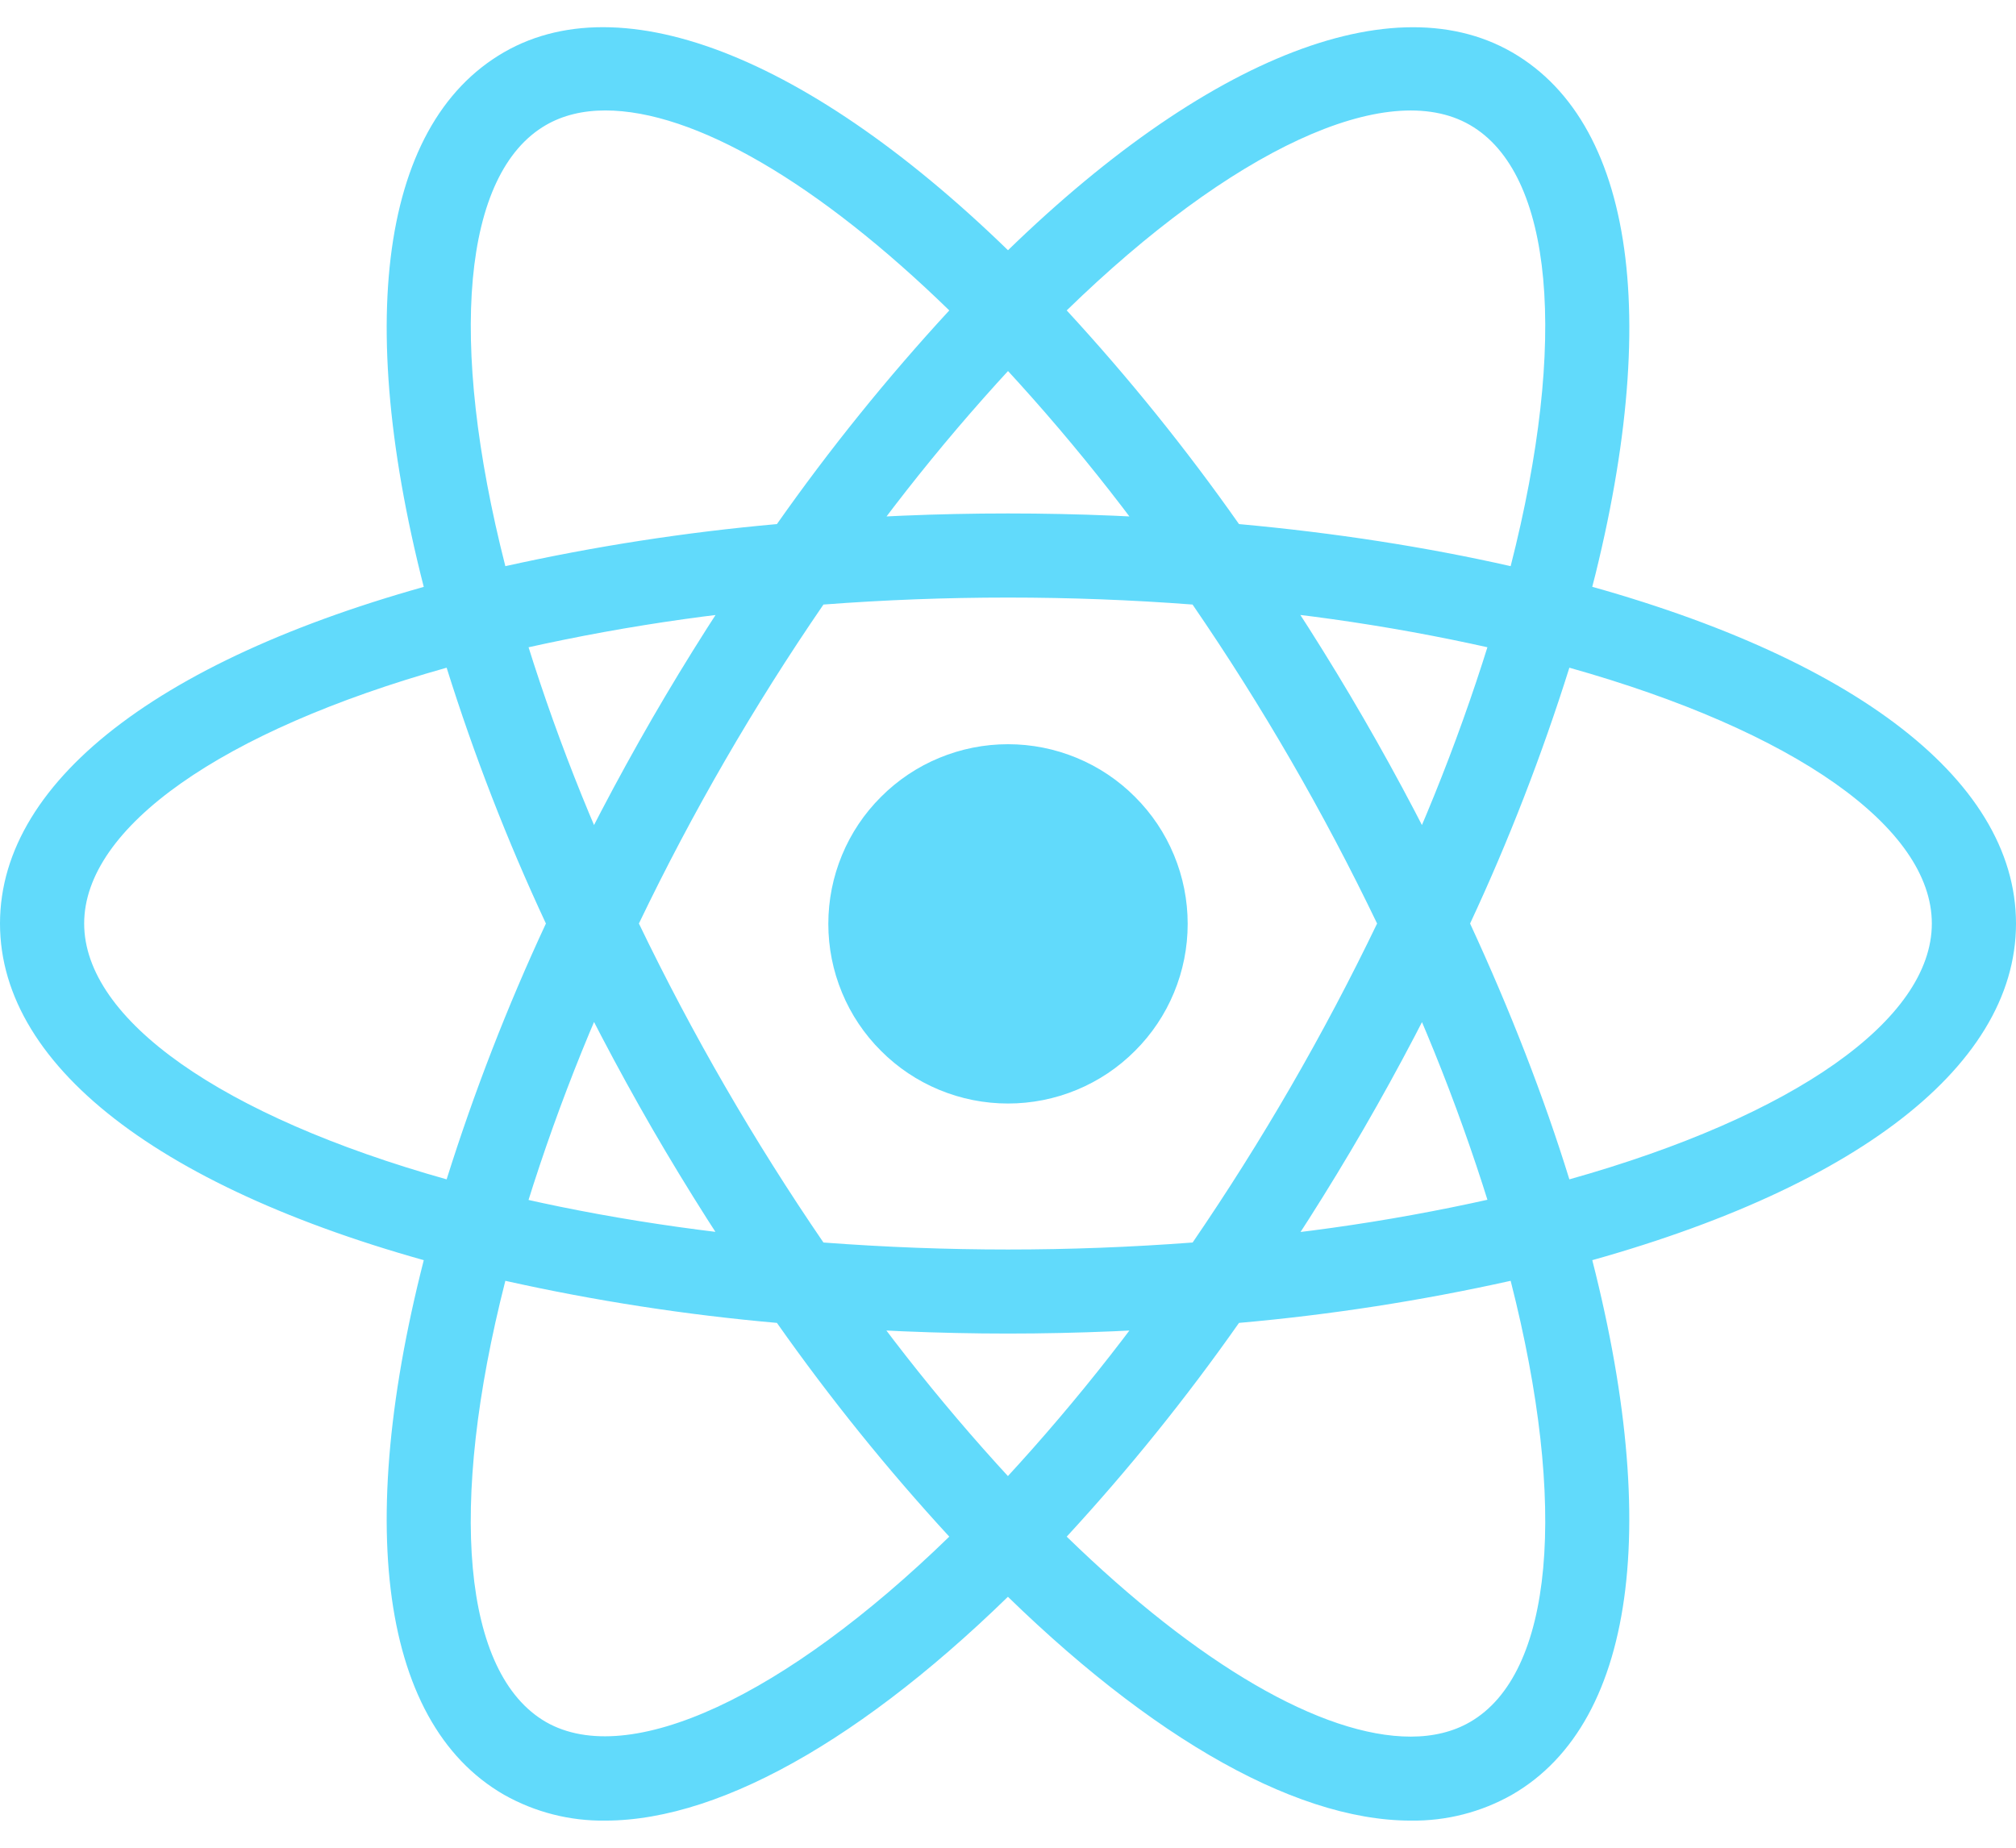
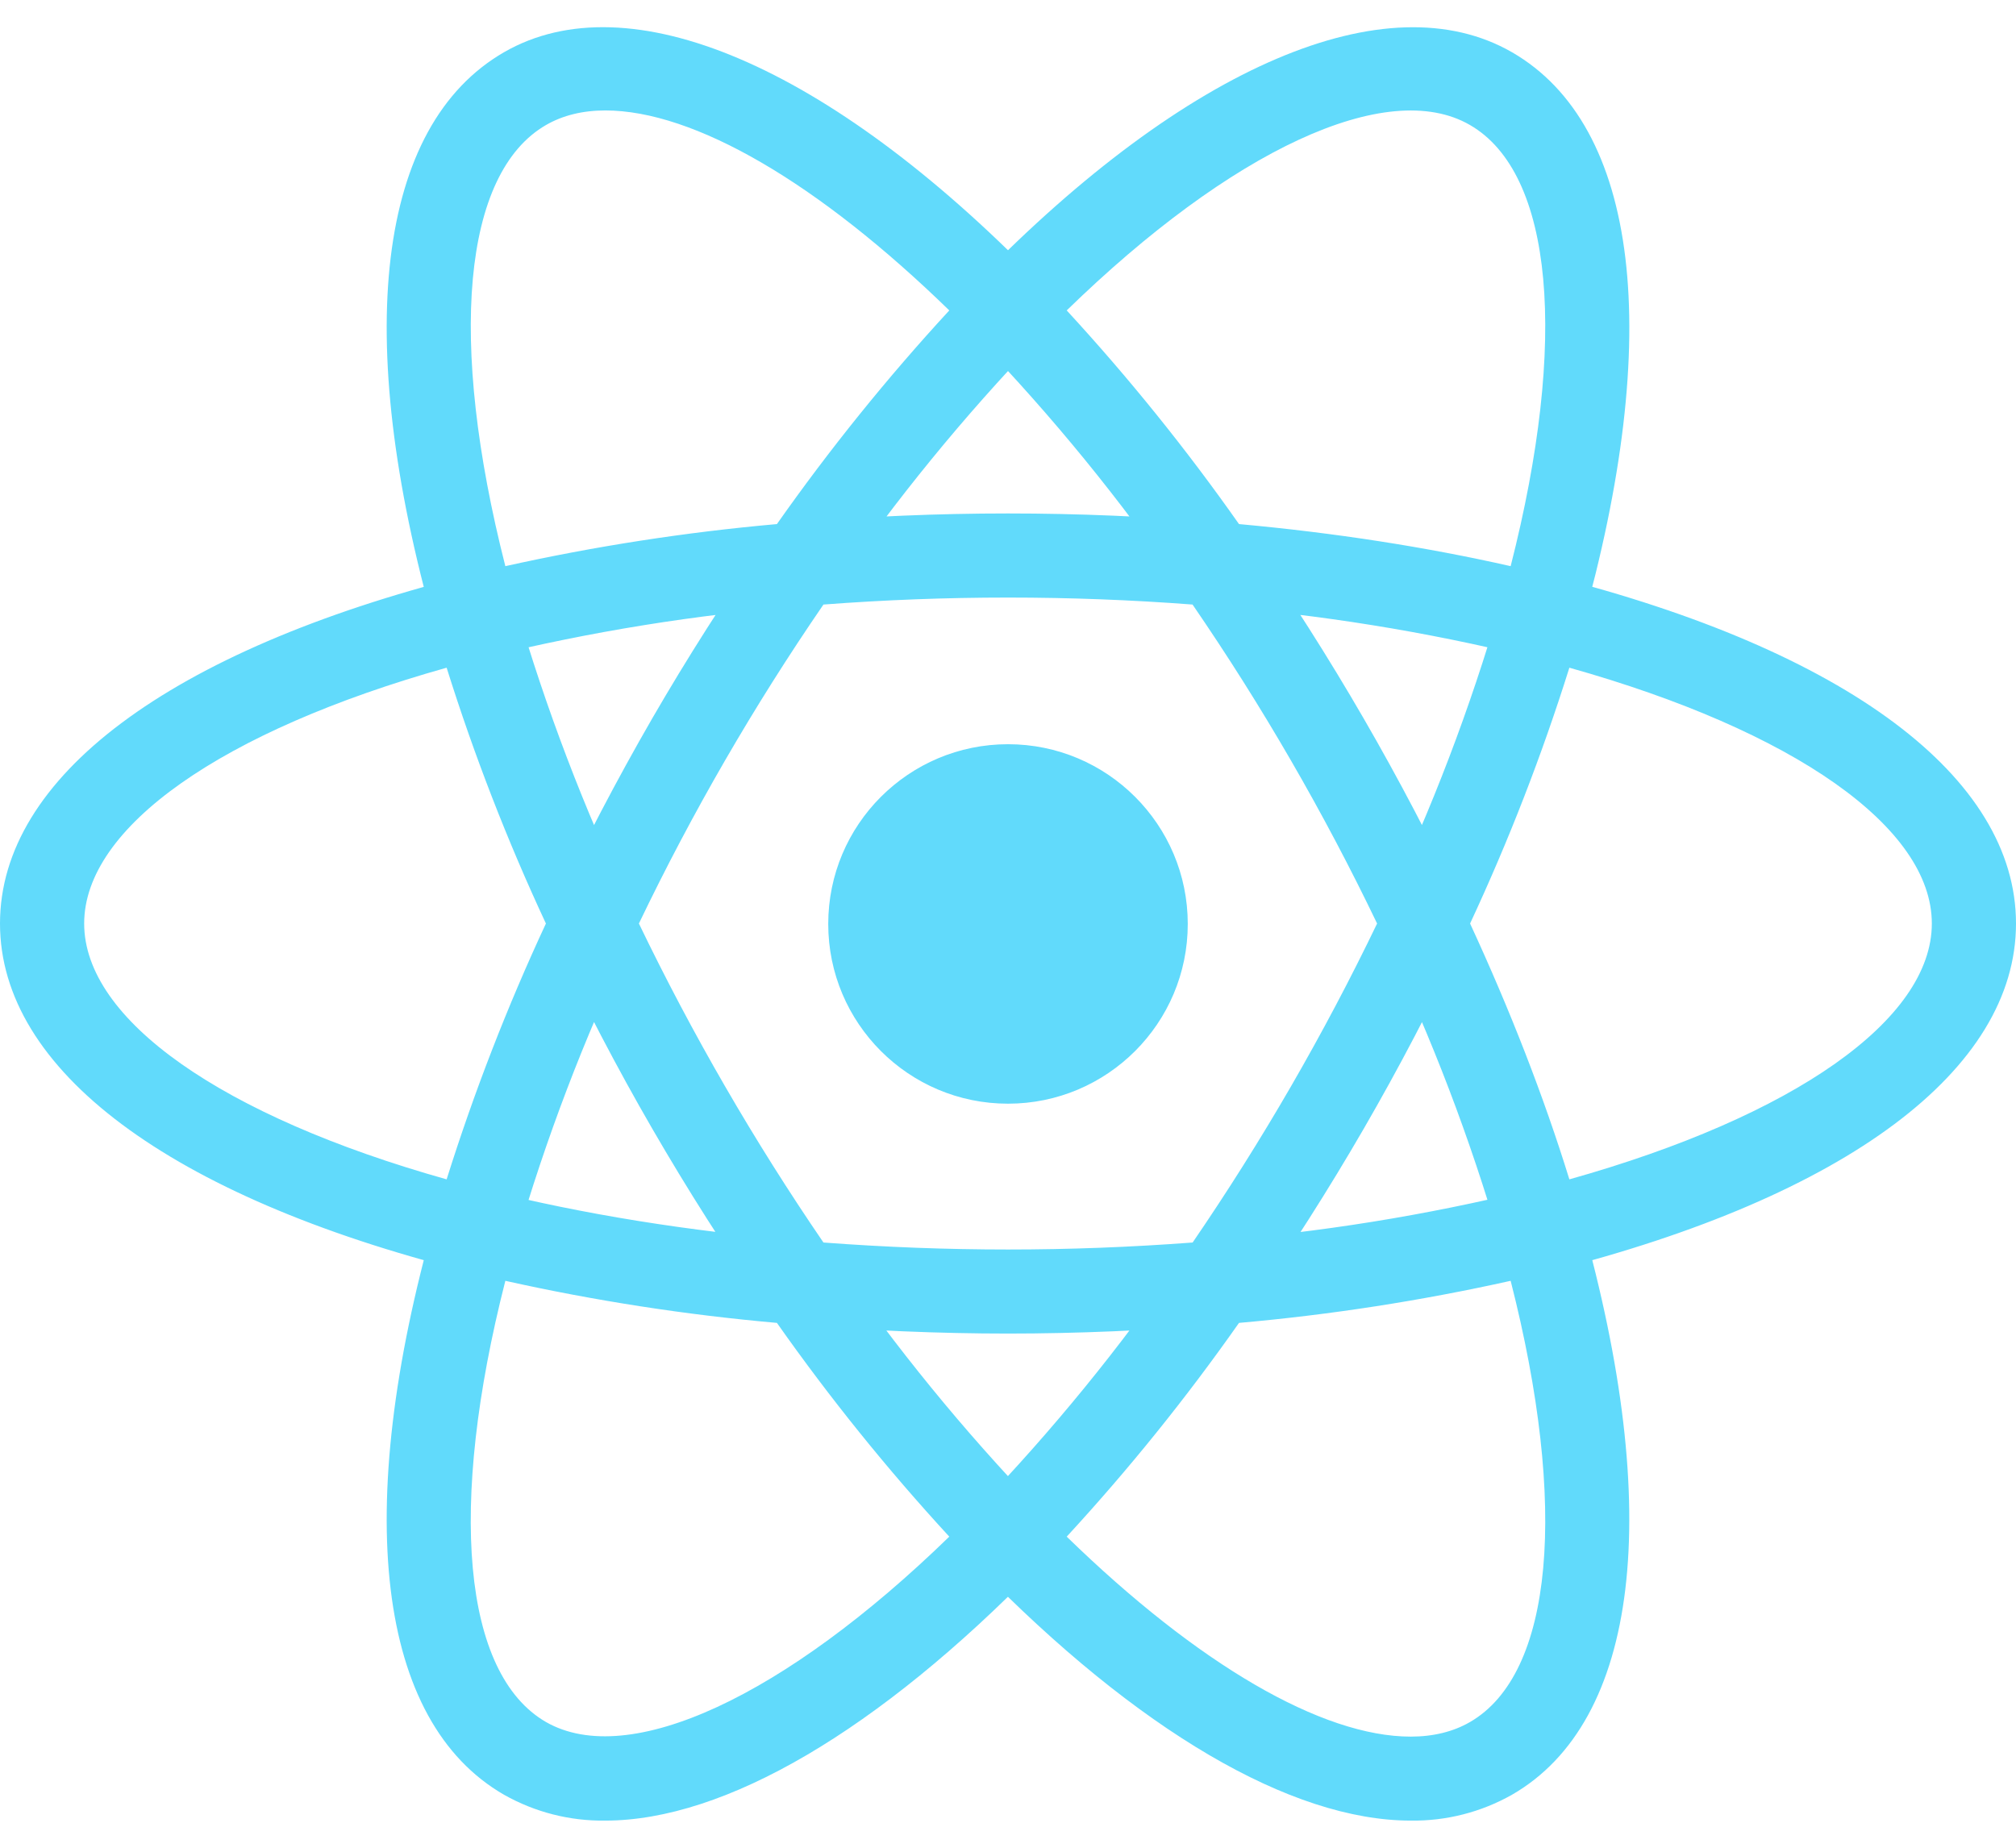
- <svg xmlns="http://www.w3.org/2000/svg" width="24" height="22" viewBox="0 0 24 22" fill="none">
-   <path d="M12 8.861C11.719 8.861 11.441 8.916 11.181 9.024C10.922 9.131 10.686 9.289 10.488 9.488C10.289 9.686 10.131 9.922 10.024 10.181C9.916 10.441 9.861 10.719 9.861 11C9.861 11.281 9.916 11.559 10.024 11.819C10.131 12.078 10.289 12.314 10.488 12.512C10.686 12.711 10.922 12.869 11.181 12.976C11.441 13.084 11.719 13.139 12 13.139C12.281 13.139 12.559 13.084 12.819 12.976C13.078 12.869 13.314 12.711 13.512 12.512C13.711 12.314 13.869 12.078 13.976 11.819C14.084 11.559 14.139 11.281 14.139 11C14.139 10.719 14.084 10.441 13.976 10.181C13.869 9.922 13.711 9.686 13.512 9.488C13.314 9.289 13.078 9.131 12.819 9.024C12.559 8.916 12.281 8.861 12 8.861ZM6.008 15.255L5.536 15.135C2.018 14.246 0 12.737 0 10.996C0 9.255 2.018 7.746 5.536 6.857L6.008 6.738L6.141 7.206C6.497 8.434 6.953 9.63 7.504 10.784L7.605 10.997L7.504 11.21C6.952 12.363 6.496 13.56 6.141 14.788L6.008 15.255ZM5.317 7.95C2.643 8.701 1.002 9.85 1.002 10.996C1.002 12.141 2.643 13.29 5.317 14.042C5.644 13.002 6.039 11.984 6.499 10.996C6.038 10.008 5.643 8.99 5.317 7.95ZM17.992 15.255L17.859 14.786C17.503 13.558 17.047 12.362 16.495 11.209L16.394 10.996L16.495 10.783C17.047 9.63 17.503 8.433 17.859 7.205L17.992 6.737L18.465 6.856C21.982 7.745 24 9.254 24 10.996C24 12.738 21.982 14.246 18.465 15.135L17.992 15.255ZM17.501 10.996C17.981 12.035 18.378 13.056 18.683 14.042C21.358 13.29 22.998 12.141 22.998 10.996C22.998 9.85 21.357 8.702 18.683 7.95C18.356 8.99 17.962 10.008 17.501 10.996ZM5.31 7.945L5.177 7.478C4.188 3.992 4.488 1.494 6 0.622C7.483 -0.234 9.864 0.777 12.359 3.338L12.699 3.687L12.359 4.036C11.473 4.958 10.662 5.95 9.937 7.003L9.802 7.196L9.567 7.216C8.291 7.317 7.025 7.521 5.782 7.826L5.31 7.945ZM7.206 1.315C6.938 1.315 6.701 1.373 6.501 1.488C5.507 2.061 5.331 4.053 6.016 6.741C7.082 6.504 8.162 6.337 9.249 6.24C9.876 5.348 10.562 4.498 11.301 3.696C9.741 2.177 8.264 1.315 7.206 1.315ZM16.795 21.677C16.794 21.677 16.794 21.677 16.795 21.677C15.37 21.677 13.54 20.604 11.641 18.654L11.301 18.305L11.641 17.956C12.527 17.034 13.337 16.041 14.062 14.988L14.197 14.795L14.431 14.775C15.708 14.675 16.974 14.471 18.218 14.166L18.69 14.047L18.824 14.515C19.811 17.999 19.512 20.498 18 21.369C17.633 21.577 17.217 21.683 16.795 21.677ZM12.699 18.296C14.259 19.815 15.736 20.677 16.794 20.677H16.795C17.062 20.677 17.3 20.619 17.499 20.504C18.493 19.931 18.67 17.938 17.984 15.25C16.918 15.487 15.838 15.655 14.75 15.751C14.123 16.644 13.438 17.494 12.699 18.296ZM18.69 7.945L18.218 7.826C16.974 7.52 15.708 7.316 14.431 7.216L14.197 7.196L14.062 7.003C13.337 5.95 12.528 4.957 11.641 4.036L11.301 3.687L11.641 3.338C14.135 0.778 16.515 -0.233 18 0.622C19.512 1.494 19.812 3.992 18.824 7.477L18.69 7.945ZM14.75 6.24C15.892 6.344 16.977 6.513 17.984 6.741C18.67 4.053 18.493 2.061 17.499 1.488C16.511 0.917 14.654 1.792 12.699 3.696C13.438 4.498 14.123 5.348 14.75 6.24ZM7.206 21.677C6.784 21.683 6.368 21.577 6 21.369C4.488 20.498 4.188 18 5.177 14.515L5.309 14.047L5.781 14.166C6.936 14.457 8.21 14.662 9.566 14.775L9.801 14.795L9.935 14.988C10.661 16.041 11.471 17.034 12.357 17.956L12.697 18.305L12.357 18.654C10.459 20.604 8.629 21.677 7.206 21.677ZM6.016 15.25C5.33 17.938 5.507 19.931 6.501 20.504C7.488 21.067 9.344 20.199 11.301 18.296C10.562 17.493 9.877 16.643 9.249 15.751C8.162 15.655 7.082 15.488 6.016 15.25ZM12 15.878C11.177 15.878 10.331 15.842 9.484 15.772L9.249 15.752L9.114 15.559C8.635 14.871 8.185 14.163 7.764 13.437C7.345 12.711 6.956 11.967 6.598 11.209L6.498 10.996L6.598 10.783C6.956 10.024 7.345 9.281 7.764 8.555C8.178 7.839 8.633 7.125 9.114 6.433L9.249 6.24L9.484 6.22C11.159 6.078 12.842 6.078 14.517 6.22L14.751 6.24L14.885 6.433C15.844 7.81 16.686 9.265 17.402 10.783L17.503 10.996L17.402 11.209C16.688 12.728 15.846 14.183 14.885 15.559L14.751 15.752L14.517 15.772C13.67 15.842 12.823 15.878 12 15.878ZM9.803 14.794C11.283 14.905 12.717 14.905 14.198 14.794C15.025 13.585 15.759 12.316 16.394 10.996C15.76 9.676 15.026 8.406 14.197 7.198C12.734 7.087 11.266 7.087 9.803 7.198C8.974 8.406 8.24 9.675 7.606 10.996C8.242 12.316 8.976 13.585 9.803 14.794Z" fill="#61DAFB" />
+ <svg xmlns="http://www.w3.org/2000/svg" width="24" height="22" fill="none">
+   <path d="M12 8.861a2.14 2.14 0 100 4.28 2.14 2.14 0 000-4.28zm-5.992 6.394l-.472-.12C2.018 14.246 0 12.737 0 10.996s2.018-3.25 5.536-4.139l.472-.119.133.468a23.53 23.53 0 001.363 3.578l.101.213-.101.213a23.31 23.31 0 00-1.363 3.578l-.133.467zM5.317 7.95c-2.674.751-4.315 1.9-4.315 3.046 0 1.145 1.641 2.294 4.315 3.046.327-1.04.722-2.058 1.182-3.046A24.751 24.751 0 015.317 7.95zm12.675 7.305l-.133-.469a23.354 23.354 0 00-1.364-3.577l-.101-.213.101-.213a23.412 23.412 0 001.364-3.578l.133-.468.473.119C21.982 7.745 24 9.254 24 10.996c0 1.742-2.018 3.25-5.535 4.139l-.473.12zm-.491-4.259c.48 1.039.877 2.06 1.182 3.046 2.675-.752 4.315-1.901 4.315-3.046 0-1.146-1.641-2.294-4.315-3.046a24.782 24.782 0 01-1.182 3.046zM5.31 7.945l-.133-.467C4.188 3.992 4.488 1.494 6 .622c1.483-.856 3.864.155 6.359 2.716l.34.349-.34.349a23.552 23.552 0 00-2.422 2.967l-.135.193-.235.02c-1.276.1-2.542.305-3.785.61l-.472.119zm1.896-6.63c-.268 0-.505.058-.705.173-.994.573-1.17 2.565-.485 5.253a25.122 25.122 0 013.233-.501 24.846 24.846 0 012.052-2.544c-1.56-1.519-3.037-2.381-4.095-2.381zm9.589 20.362c-.001 0-.001 0 0 0-1.425 0-3.255-1.073-5.154-3.023l-.34-.349.34-.349a23.53 23.53 0 002.421-2.968l.135-.193.234-.02c1.277-.1 2.543-.304 3.787-.609l.472-.119.134.468c.987 3.484.688 5.983-.824 6.854a2.38 2.38 0 01-1.205.308zm-4.096-3.381c1.56 1.519 3.037 2.381 4.095 2.381h.001c.267 0 .505-.058.704-.173.994-.573 1.171-2.566.485-5.254a25.01 25.01 0 01-3.234.501 24.681 24.681 0 01-2.051 2.545zM18.69 7.945l-.472-.119a23.48 23.48 0 00-3.787-.61l-.234-.02-.135-.193a23.408 23.408 0 00-2.421-2.967l-.34-.349.34-.349C14.135.778 16.515-.233 18 .622c1.512.872 1.812 3.37.824 6.855l-.134.468zM14.75 6.24c1.142.104 2.227.273 3.234.501.686-2.688.509-4.68-.485-5.253-.988-.571-2.845.304-4.8 2.208A24.855 24.855 0 0114.75 6.24zM7.206 21.677A2.38 2.38 0 016 21.369c-1.512-.871-1.812-3.369-.823-6.854l.132-.468.472.119c1.155.291 2.429.496 3.785.609l.235.02.134.193a23.61 23.61 0 002.422 2.968l.34.349-.34.349c-1.898 1.95-3.728 3.023-5.151 3.023zm-1.19-6.427c-.686 2.688-.509 4.681.485 5.254.987.563 2.843-.305 4.8-2.208a25.004 25.004 0 01-2.052-2.545 24.978 24.978 0 01-3.233-.501zm5.984.628c-.823 0-1.669-.036-2.516-.106l-.235-.02-.135-.193c-.48-.688-.93-1.396-1.35-2.122-.42-.726-.808-1.47-1.166-2.228l-.1-.213.1-.213c.358-.758.747-1.502 1.166-2.228.414-.716.869-1.43 1.35-2.122l.135-.193.235-.02a29.785 29.785 0 015.033 0l.234.02.134.193a30.005 30.005 0 012.517 4.35l.101.213-.101.213a29.604 29.604 0 01-2.517 4.35l-.134.193-.234.02c-.847.07-1.694.106-2.517.106zm-2.197-1.084c1.48.111 2.914.111 4.395 0a29.01 29.01 0 002.196-3.798 28.575 28.575 0 00-2.197-3.798 29.031 29.031 0 00-4.394 0 28.477 28.477 0 00-2.197 3.798 29.11 29.11 0 002.197 3.798z" fill="#61DAFB" />
</svg>
